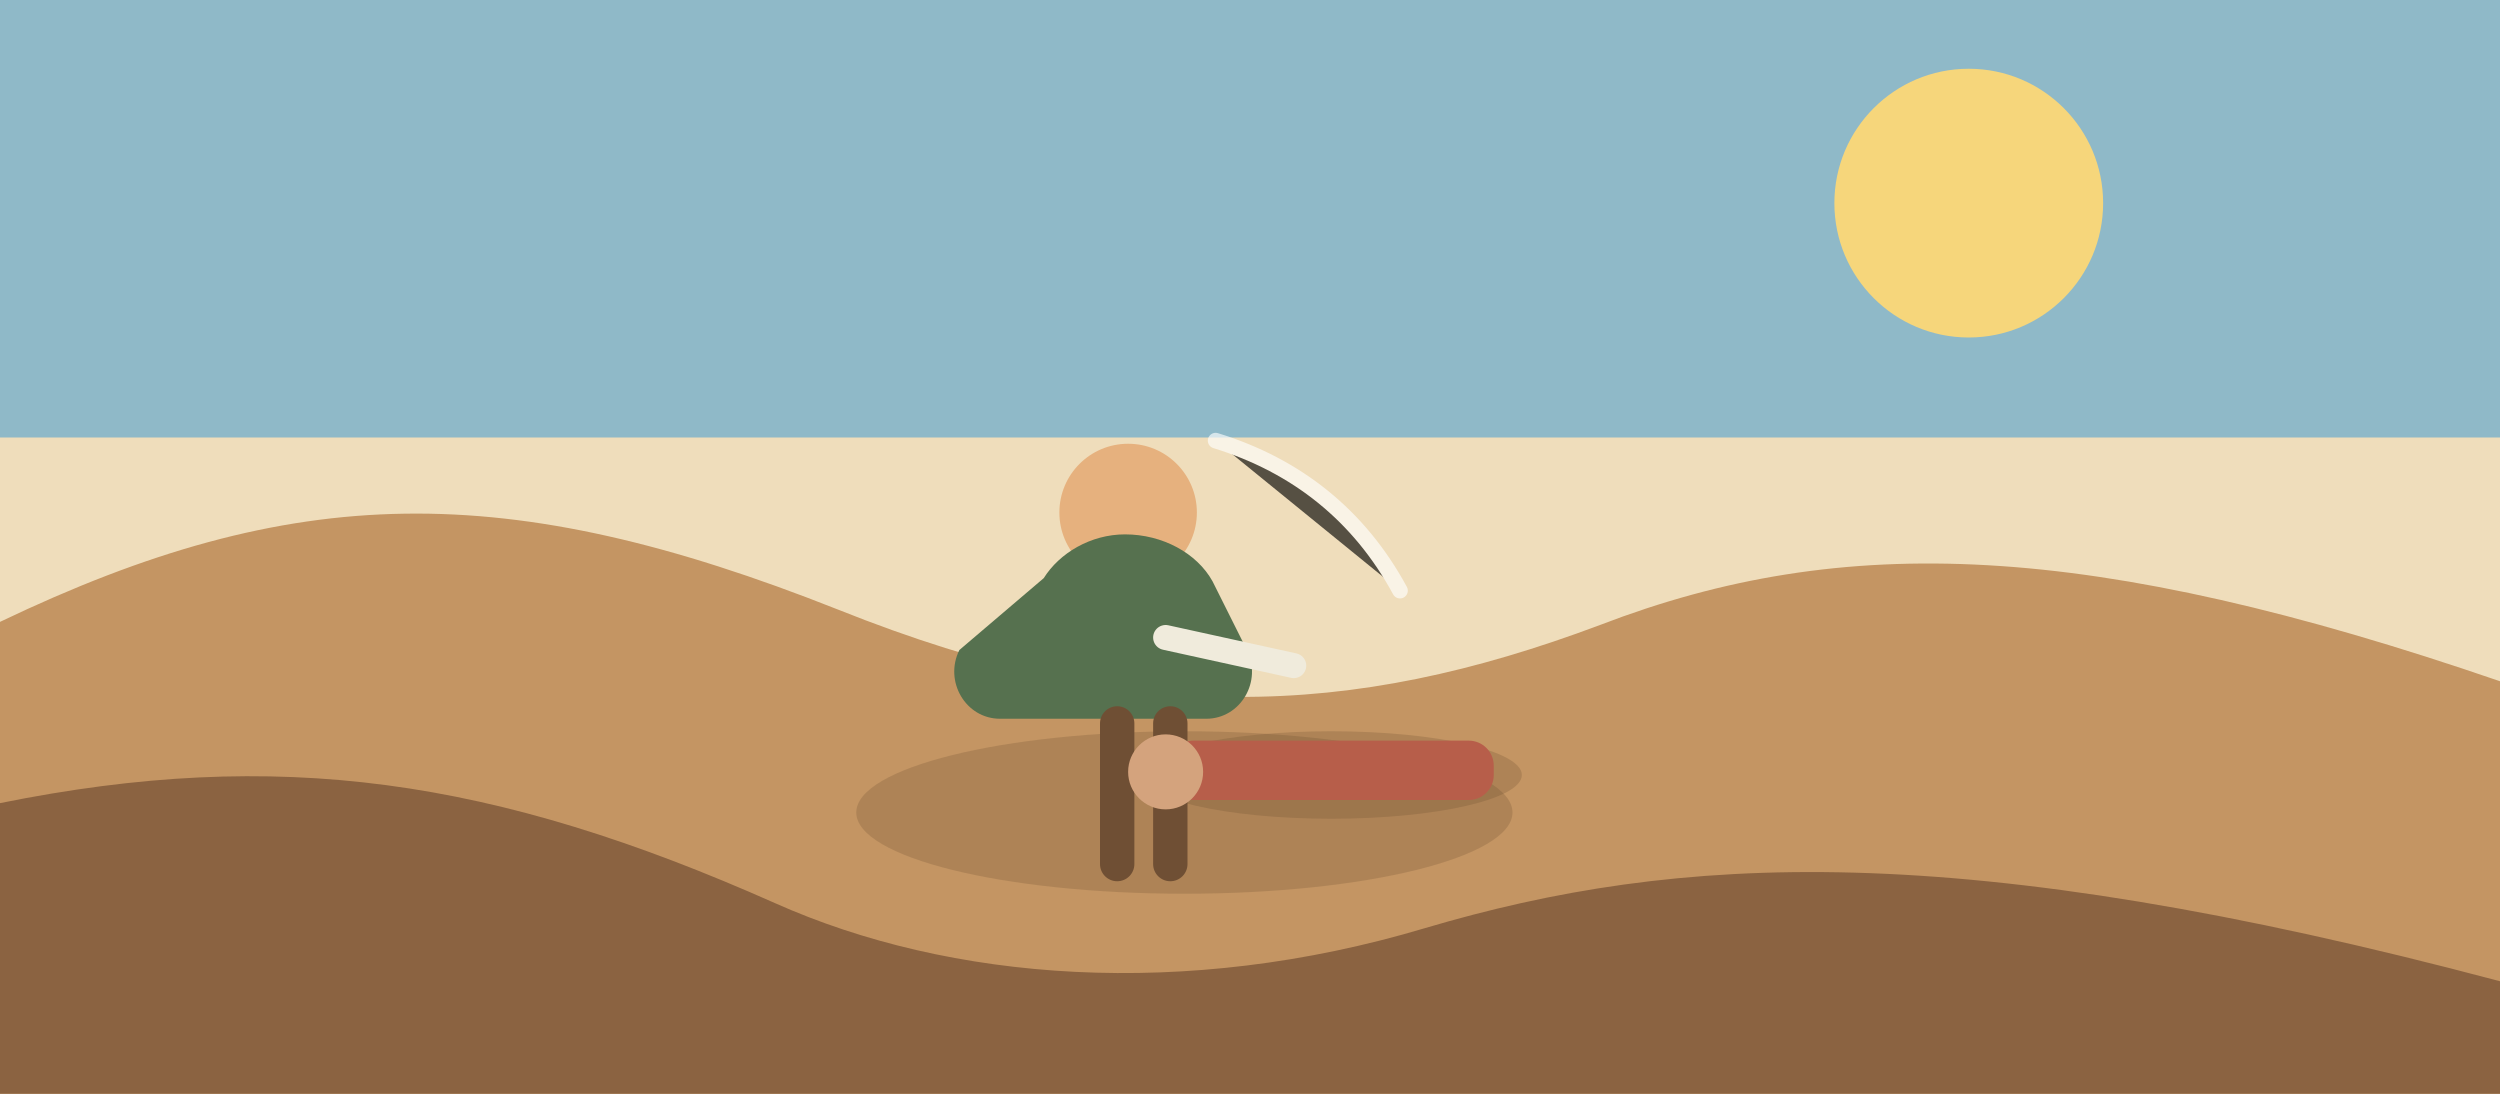
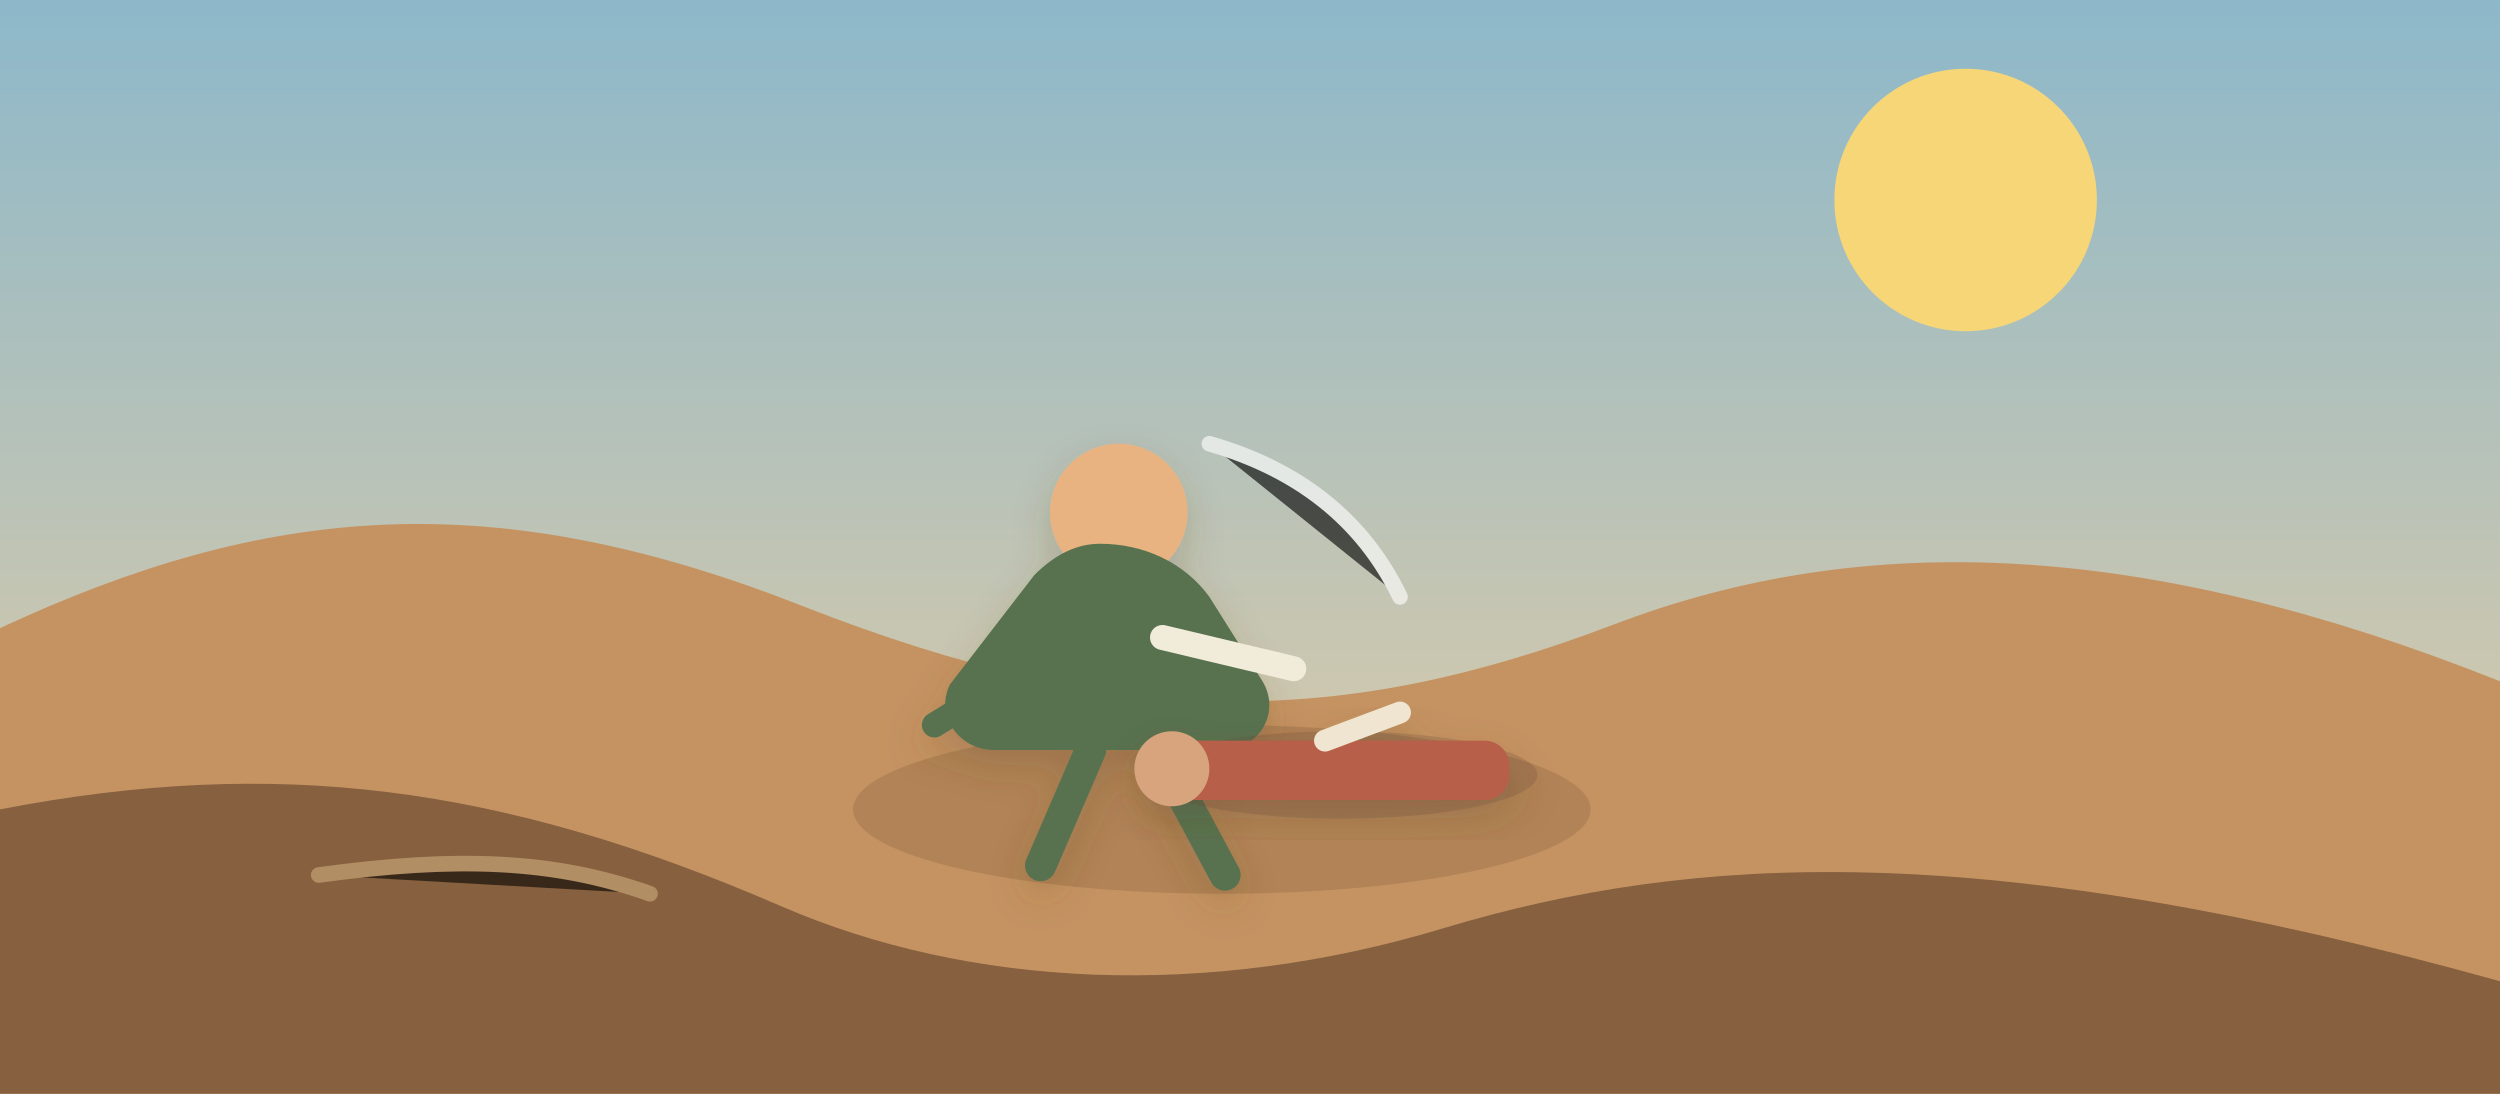
<svg xmlns="http://www.w3.org/2000/svg" viewBox="0 0 1600 700" role="img" aria-labelledby="title desc">
-   <rect width="1600" height="700" fill="#efddbb" />
-   <rect y="0" width="1600" height="280" fill="#8fb9c8" />
-   <circle cx="1260" cy="130" r="86" fill="#f6d67b" />
-   <path d="M0 398c188-90 324-92 536-8 190 76 328 70 488 10 156-60 314-54 576 36v264H0z" fill="#c49563" />
-   <path d="M0 514c178-36 316-16 496 64 112 50 262 62 416 16 162-48 342-58 688 34v72H0z" fill="#8b6341" />
-   <ellipse cx="758" cy="520" rx="210" ry="52" fill="#715233" opacity="0.26" />
-   <g transform="translate(722 328)">
-     <circle cx="0" cy="0" r="44" fill="#e6b17e" />
-     <path d="M-54 42c10-16 30-28 52-28 24 0 46 12 56 30l22 44c10 20-4 44-26 44H-82c-22 0-36-24-26-44z" fill="#56714f" />
-     <rect x="-18" y="124" width="22" height="112" rx="11" fill="#6f4f34" />
-     <rect x="16" y="124" width="22" height="112" rx="11" fill="#6f4f34" />
+   <defs>
+     <linearGradient id="sky" x1="0" x2="0" y1="0" y2="1">
+       <stop offset="0%" stop-color="#8db8ca" />
+       <stop offset="100%" stop-color="#f1d0a0" />
+     </linearGradient>
+     <filter id="shadow" x="-20%" y="-20%" width="140%" height="140%">
+       <feDropShadow dx="0" dy="10" stdDeviation="12" flood-color="#5d4025" flood-opacity="0.22" />
+     </filter>
+   </defs>
+   <rect width="1600" height="700" fill="url(#sky)" />
+   <circle cx="1258" cy="128" r="84" fill="#f6d677" />
+   <path d="M0 402c172-80 316-92 514-14 204 80 344 78 518 12 162-62 342-54 568 36v264H0z" fill="#c59362" />
+   <path d="M0 518c176-34 320-16 500 62 120 52 272 60 424 14 160-48 346-58 676 34v72H0z" fill="#86603f" />
+   <ellipse cx="782" cy="518" rx="236" ry="54" fill="#69492e" opacity="0.22" />
+   <g filter="url(#shadow)" transform="translate(716 328)">
+     <circle cx="0" cy="0" r="44" fill="#e8b381" />
+     <path d="M-54 40c14-14 28-20 42-20 28 0 54 12 70 34l34 54c12 20-2 44-26 44H-80c-22 0-38-22-28-42z" fill="#58724f" />
+     <path d="M-18 152l-32 74" stroke="#58724f" stroke-width="20" stroke-linecap="round" />
+     <path d="M24 150l44 82" stroke="#58724f" stroke-width="20" stroke-linecap="round" />
+     <path d="M-44 90l-74 46" stroke="#58724f" stroke-width="16" stroke-linecap="round" />
  </g>
-   <g transform="translate(852 432)">
-     <ellipse cx="0" cy="64" rx="122" ry="28" fill="#694b2e" opacity="0.24" />
-     <rect x="-104" y="42" width="208" height="38" rx="16" fill="#b75e4a" />
-     <circle cx="-106" cy="62" r="24" fill="#d4a37d" />
+   <g filter="url(#shadow)" transform="translate(858 430)">
+     <ellipse cx="0" cy="66" rx="126" ry="28" fill="#66462d" opacity="0.22" />
+     <rect x="-108" y="44" width="216" height="38" rx="16" fill="#b85e4a" />
+     <circle cx="-108" cy="62" r="24" fill="#d7a47d" />
+     <path d="M-10 44l48-18" stroke="#efe5d0" stroke-width="14" stroke-linecap="round" />
  </g>
-   <path d="M746 408l82 18" stroke="#f0ebdc" stroke-width="16" stroke-linecap="round" />
-   <path d="M778 282c52 16 92 48 118 96" stroke="#ffffff" stroke-width="10" stroke-linecap="round" opacity="0.64" />
+   <path d="M744 408l84 20" stroke="#f1ebda" stroke-width="16" stroke-linecap="round" />
+   <path d="M774 284c56 16 98 48 122 98" stroke="#ffffff" stroke-width="10" stroke-linecap="round" opacity="0.62" />
+   <path d="M204 560c88-12 150-10 212 12" stroke="#d3af7f" stroke-width="10" stroke-linecap="round" opacity="0.58" />
</svg>
